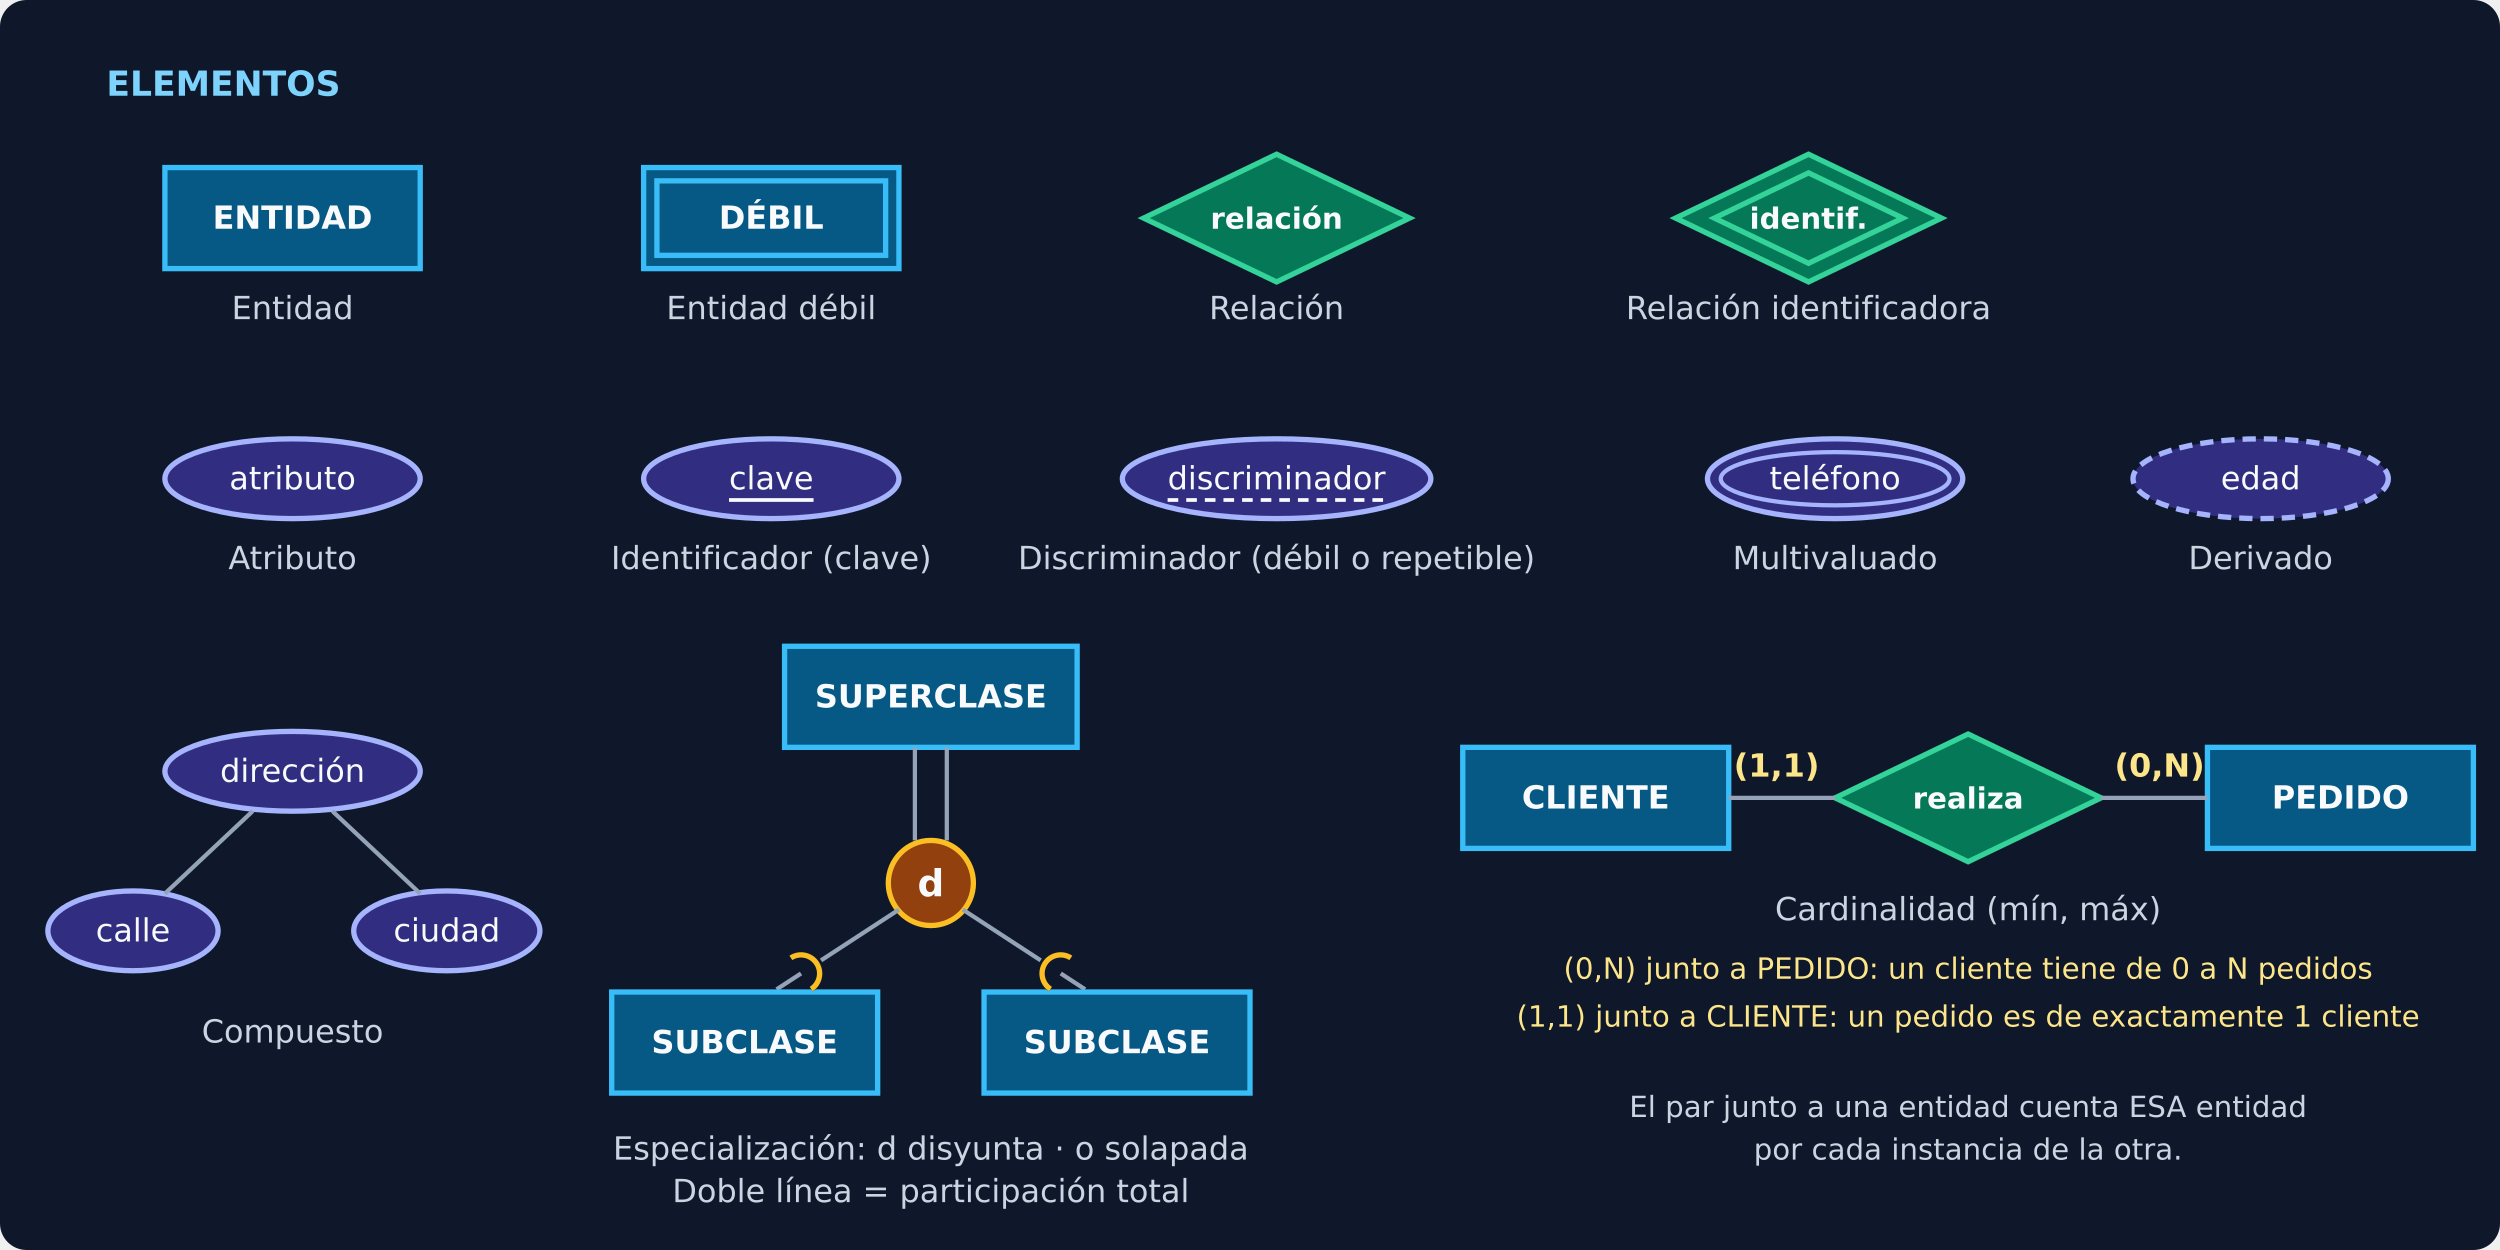
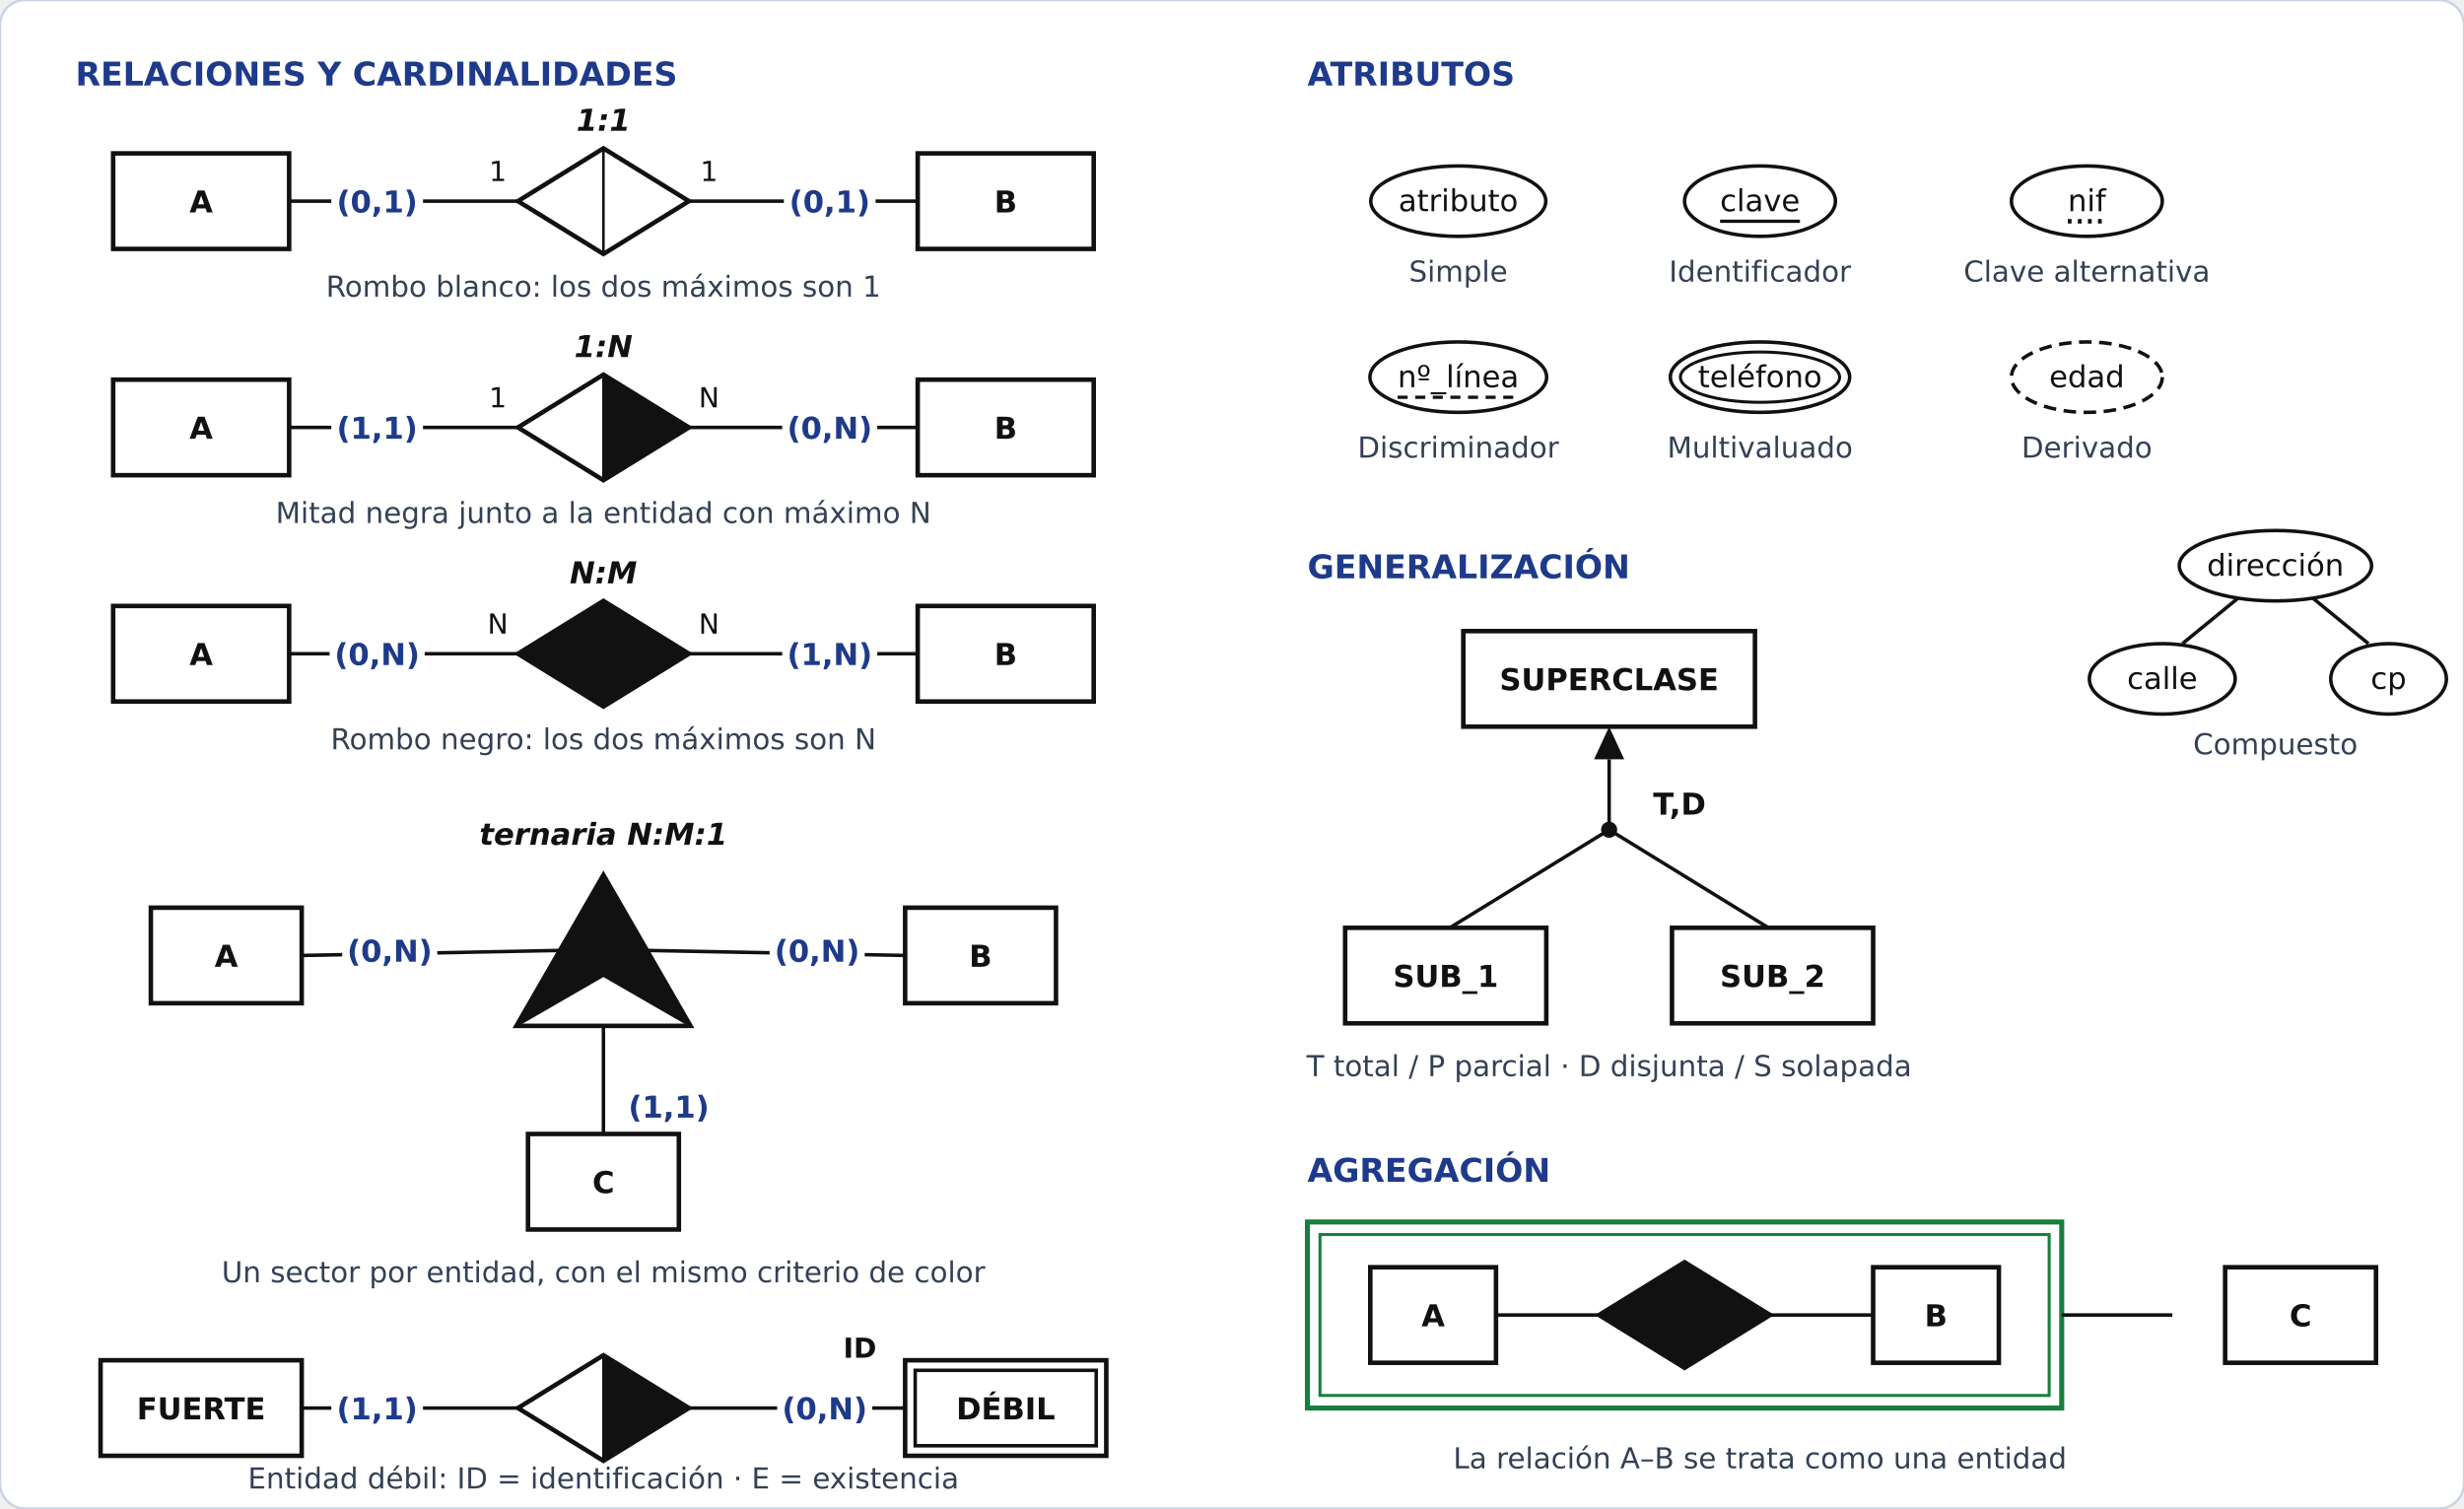
- <svg xmlns="http://www.w3.org/2000/svg" viewBox="0 0 940 470" width="940" height="470" role="img" aria-labelledby="t d" font-family="DejaVu Sans, Verdana, Arial, sans-serif">
-   <rect width="940" height="470" rx="10" fill="#0f172a" />
-   <text x="40" y="36" font-size="13" fill="#7dd3fc" text-anchor="start" font-weight="700">ELEMENTOS</text>
-   <rect x="62.0" y="63.0" width="96" height="38" fill="#075985" stroke="#38bdf8" stroke-width="2" />
-   <text x="110" y="86" font-size="12" fill="#f8fafc" text-anchor="middle" font-weight="700">ENTIDAD</text>
-   <text x="110" y="120" font-size="12" fill="#cbd5e1" text-anchor="middle">Entidad</text>
-   <rect x="242.0" y="63.0" width="96" height="38" fill="#075985" stroke="#38bdf8" stroke-width="2" />
-   <rect x="247.0" y="68.0" width="86" height="28" fill="none" stroke="#38bdf8" stroke-width="2" />
-   <text x="290" y="86" font-size="12" fill="#f8fafc" text-anchor="middle" font-weight="700">DÉBIL</text>
-   <text x="290" y="120" font-size="12" fill="#cbd5e1" text-anchor="middle">Entidad débil</text>
-   <polygon points="480,58.0 530.0,82 480,106.0 430.0,82" fill="#047857" stroke="#34d399" stroke-width="2" />
-   <text x="480" y="86" font-size="11" fill="#f8fafc" text-anchor="middle" font-weight="700">relación</text>
-   <text x="480" y="120" font-size="12" fill="#cbd5e1" text-anchor="middle">Relación</text>
-   <polygon points="680,58.0 730.0,82 680,106.0 630.0,82" fill="#047857" stroke="#34d399" stroke-width="2" />
-   <polygon points="680,65.0 715.417,82 680,99.0 644.583,82" fill="none" stroke="#34d399" stroke-width="2" />
-   <text x="680" y="86" font-size="11" fill="#f8fafc" text-anchor="middle" font-weight="700">identif.</text>
-   <text x="680" y="120" font-size="12" fill="#cbd5e1" text-anchor="middle">Relación identificadora</text>
-   <ellipse cx="110" cy="180" rx="48.0" ry="15.0" fill="#312e81" stroke="#a5b4fc" stroke-width="2" />
-   <text x="110" y="184" font-size="12" fill="#f8fafc" text-anchor="middle">atributo</text>
-   <text x="110" y="214" font-size="12" fill="#cbd5e1" text-anchor="middle">Atributo</text>
-   <ellipse cx="290" cy="180" rx="48.0" ry="15.0" fill="#312e81" stroke="#a5b4fc" stroke-width="2" />
-   <text x="290" y="184" font-size="12" fill="#f8fafc" text-anchor="middle">clave</text>
-   <line x1="274.109" y1="188" x2="305.891" y2="188" stroke="#f8fafc" stroke-width="1.4" />
-   <text x="290" y="214" font-size="12" fill="#cbd5e1" text-anchor="middle">Identificador (clave)</text>
-   <ellipse cx="480" cy="180" rx="58.0" ry="15.0" fill="#312e81" stroke="#a5b4fc" stroke-width="2" />
-   <text x="480" y="184" font-size="12" fill="#f8fafc" text-anchor="middle">discriminador</text>
-   <line x1="439.023" y1="188" x2="520.977" y2="188" stroke="#f8fafc" stroke-width="1.4" stroke-dasharray="4 3" />
-   <text x="480" y="214" font-size="12" fill="#cbd5e1" text-anchor="middle">Discriminador (débil o repetible)</text>
-   <ellipse cx="690" cy="180" rx="48.0" ry="15.0" fill="#312e81" stroke="#a5b4fc" stroke-width="2" />
-   <ellipse cx="690" cy="180" rx="43.0" ry="10.0" fill="none" stroke="#a5b4fc" stroke-width="1.6" />
-   <text x="690" y="184" font-size="12" fill="#f8fafc" text-anchor="middle">teléfono</text>
-   <text x="690" y="214" font-size="12" fill="#cbd5e1" text-anchor="middle">Multivaluado</text>
-   <ellipse cx="850" cy="180" rx="48.0" ry="15.0" fill="#312e81" stroke="#a5b4fc" stroke-width="2" stroke-dasharray="5 3" />
-   <text x="850" y="184" font-size="12" fill="#f8fafc" text-anchor="middle">edad</text>
-   <text x="850" y="214" font-size="12" fill="#cbd5e1" text-anchor="middle">Derivado</text>
-   <ellipse cx="110" cy="290" rx="48.0" ry="15.0" fill="#312e81" stroke="#a5b4fc" stroke-width="2" />
-   <text x="110" y="294" font-size="12" fill="#f8fafc" text-anchor="middle">dirección</text>
-   <ellipse cx="50" cy="350" rx="32.0" ry="15.0" fill="#312e81" stroke="#a5b4fc" stroke-width="2" />
-   <text x="50" y="354" font-size="12" fill="#f8fafc" text-anchor="middle">calle</text>
-   <ellipse cx="168" cy="350" rx="35.0" ry="15.0" fill="#312e81" stroke="#a5b4fc" stroke-width="2" />
-   <text x="168" y="354" font-size="12" fill="#f8fafc" text-anchor="middle">ciudad</text>
-   <line x1="95" y1="305" x2="62" y2="336" stroke="#94a3b8" stroke-width="1.6" />
-   <line x1="125" y1="305" x2="158" y2="336" stroke="#94a3b8" stroke-width="1.6" />
-   <text x="110" y="392" font-size="12" fill="#cbd5e1" text-anchor="middle">Compuesto</text>
-   <rect x="295.0" y="243.0" width="110" height="38" fill="#075985" stroke="#38bdf8" stroke-width="2" />
-   <text x="350" y="266" font-size="12" fill="#f8fafc" text-anchor="middle" font-weight="700">SUPERCLASE</text>
-   <g stroke="#94a3b8" stroke-width="1.6">
-     <line x1="344" y1="281" x2="344" y2="316" />
-     <line x1="356" y1="281" x2="356" y2="316" />
-   </g>
-   <circle cx="350" cy="332" r="16" fill="#92400e" stroke="#fbbf24" stroke-width="2" />
-   <text x="350" y="337" font-size="14" fill="#f8fafc" text-anchor="middle" font-weight="700">d</text>
-   <line x1="338" y1="342" x2="292" y2="372" stroke="#94a3b8" stroke-width="1.6" />
-   <line x1="362" y1="342" x2="408" y2="372" stroke="#94a3b8" stroke-width="1.6" />
-   <rect x="230.0" y="373.0" width="100" height="38" fill="#075985" stroke="#38bdf8" stroke-width="2" />
-   <text x="280" y="396" font-size="12" fill="#f8fafc" text-anchor="middle" font-weight="700">SUBCLASE</text>
-   <rect x="370.0" y="373.0" width="100" height="38" fill="#075985" stroke="#38bdf8" stroke-width="2" />
-   <text x="420" y="396" font-size="12" fill="#f8fafc" text-anchor="middle" font-weight="700">SUBCLASE</text>
-   <g transform="translate(303.7 364.4) rotate(146.9)">
-     <rect x="-6" y="-8" width="9" height="16" fill="#0f172a" />
-     <path d="M3 -7 A7 7 0 0 0 3 7" fill="none" stroke="#fbbf24" stroke-width="2" />
-   </g>
-   <g transform="translate(396.3 364.4) rotate(33.1)">
-     <rect x="-6" y="-8" width="9" height="16" fill="#0f172a" />
-     <path d="M3 -7 A7 7 0 0 0 3 7" fill="none" stroke="#fbbf24" stroke-width="2" />
-   </g>
-   <text x="350" y="436" font-size="12" fill="#cbd5e1" text-anchor="middle">Especialización: d disyunta · o solapada</text>
-   <text x="350" y="452" font-size="12" fill="#cbd5e1" text-anchor="middle">Doble línea = participación total</text>
-   <rect x="550.0" y="281.0" width="100" height="38" fill="#075985" stroke="#38bdf8" stroke-width="2" />
-   <text x="600" y="304" font-size="12" fill="#f8fafc" text-anchor="middle" font-weight="700">CLIENTE</text>
-   <polygon points="740,276.0 790.0,300 740,324.0 690.0,300" fill="#047857" stroke="#34d399" stroke-width="2" />
-   <text x="740" y="304" font-size="11" fill="#f8fafc" text-anchor="middle" font-weight="700">realiza</text>
-   <rect x="830.0" y="281.0" width="100" height="38" fill="#075985" stroke="#38bdf8" stroke-width="2" />
-   <text x="880" y="304" font-size="12" fill="#f8fafc" text-anchor="middle" font-weight="700">PEDIDO</text>
-   <line x1="650" y1="300" x2="690" y2="300" stroke="#94a3b8" stroke-width="1.6" />
-   <line x1="790" y1="300" x2="830" y2="300" stroke="#94a3b8" stroke-width="1.6" />
-   <text x="668" y="292" font-size="12" fill="#fde68a" text-anchor="middle" font-weight="700">(1,1)</text>
-   <text x="812" y="292" font-size="12" fill="#fde68a" text-anchor="middle" font-weight="700">(0,N)</text>
-   <text x="740" y="346" font-size="12" fill="#cbd5e1" text-anchor="middle">Cardinalidad (mín, máx)</text>
-   <text x="740" y="368" font-size="11" fill="#fde68a" text-anchor="middle">(0,N) junto a PEDIDO: un cliente tiene de 0 a N pedidos</text>
-   <text x="740" y="386" font-size="11" fill="#fde68a" text-anchor="middle">(1,1) junto a CLIENTE: un pedido es de exactamente 1 cliente</text>
-   <text x="740" y="420" font-size="11" fill="#cbd5e1" text-anchor="middle">El par junto a una entidad cuenta ESA entidad</text>
-   <text x="740" y="436" font-size="11" fill="#cbd5e1" text-anchor="middle">por cada instancia de la otra.</text>
+ <svg xmlns="http://www.w3.org/2000/svg" viewBox="0 0 980 600" width="980" height="600" role="img" aria-labelledby="t d" font-family="DejaVu Sans, Verdana, Arial, sans-serif">
+   <rect width="980" height="600" rx="10" fill="#ffffff" stroke="#cbd5e1" />
+   <text x="30" y="34" font-size="13" fill="#1e3a8a" text-anchor="start" font-weight="700">RELACIONES Y CARDINALIDADES</text>
+   <rect x="45.0" y="61.0" width="70" height="38" fill="#fff" stroke="#111111" stroke-width="1.8" />
+   <text x="80" y="84.5" font-size="12" fill="#111111" text-anchor="middle" font-weight="700">A</text>
+   <rect x="365.0" y="61.0" width="70" height="38" fill="#fff" stroke="#111111" stroke-width="1.8" />
+   <text x="400" y="84.5" font-size="12" fill="#111111" text-anchor="middle" font-weight="700">B</text>
+   <line x1="115" y1="80" x2="206" y2="80" stroke="#111111" stroke-width="1.4" />
+   <line x1="274" y1="80" x2="365" y2="80" stroke="#111111" stroke-width="1.4" />
+   <polygon points="206,80 240,59 240,101" fill="#fff" />
+   <polygon points="274,80 240,59 240,101" fill="#fff" />
+   <polygon points="206,80 240,59 274,80 240,101" fill="none" stroke="#111111" stroke-width="1.8" />
+   <line x1="240" y1="59" x2="240" y2="101" stroke="#111111" stroke-width="1" />
+   <text x="240" y="52" font-size="12" fill="#111111" text-anchor="middle" font-weight="700" font-style="italic">1:1</text>
+   <text x="198" y="72" font-size="11" fill="#111111" text-anchor="middle">1</text>
+   <text x="282" y="72" font-size="11" fill="#111111" text-anchor="middle">1</text>
+   <rect x="131.766" y="71" width="36.469" height="17" rx="3" fill="#fff" />
+   <text x="150" y="84.5" font-size="12" fill="#1e3a8a" text-anchor="middle" font-weight="700">(0,1)</text>
+   <rect x="311.766" y="71" width="36.469" height="17" rx="3" fill="#fff" />
+   <text x="330" y="84.5" font-size="12" fill="#1e3a8a" text-anchor="middle" font-weight="700">(0,1)</text>
+   <text x="240" y="118" font-size="11.5" fill="#334155" text-anchor="middle">Rombo blanco: los dos máximos son 1</text>
+   <rect x="45.0" y="151.0" width="70" height="38" fill="#fff" stroke="#111111" stroke-width="1.8" />
+   <text x="80" y="174.5" font-size="12" fill="#111111" text-anchor="middle" font-weight="700">A</text>
+   <rect x="365.0" y="151.0" width="70" height="38" fill="#fff" stroke="#111111" stroke-width="1.8" />
+   <text x="400" y="174.5" font-size="12" fill="#111111" text-anchor="middle" font-weight="700">B</text>
+   <line x1="115" y1="170" x2="206" y2="170" stroke="#111111" stroke-width="1.4" />
+   <line x1="274" y1="170" x2="365" y2="170" stroke="#111111" stroke-width="1.4" />
+   <polygon points="206,170 240,149 240,191" fill="#fff" />
+   <polygon points="274,170 240,149 240,191" fill="#111111" />
+   <polygon points="206,170 240,149 274,170 240,191" fill="none" stroke="#111111" stroke-width="1.8" />
+   <line x1="240" y1="149" x2="240" y2="191" stroke="#111111" stroke-width="1" />
+   <text x="240" y="142" font-size="12" fill="#111111" text-anchor="middle" font-weight="700" font-style="italic">1:N</text>
+   <text x="198" y="162" font-size="11" fill="#111111" text-anchor="middle">1</text>
+   <text x="282" y="162" font-size="11" fill="#111111" text-anchor="middle">N</text>
+   <rect x="131.766" y="161" width="36.469" height="17" rx="3" fill="#fff" />
+   <text x="150" y="174.5" font-size="12" fill="#1e3a8a" text-anchor="middle" font-weight="700">(1,1)</text>
+   <rect x="311.094" y="161" width="37.812" height="17" rx="3" fill="#fff" />
+   <text x="330" y="174.5" font-size="12" fill="#1e3a8a" text-anchor="middle" font-weight="700">(0,N)</text>
+   <text x="240" y="208" font-size="11.5" fill="#334155" text-anchor="middle">Mitad negra junto a la entidad con máximo N</text>
+   <rect x="45.0" y="241.0" width="70" height="38" fill="#fff" stroke="#111111" stroke-width="1.8" />
+   <text x="80" y="264.5" font-size="12" fill="#111111" text-anchor="middle" font-weight="700">A</text>
+   <rect x="365.0" y="241.0" width="70" height="38" fill="#fff" stroke="#111111" stroke-width="1.8" />
+   <text x="400" y="264.5" font-size="12" fill="#111111" text-anchor="middle" font-weight="700">B</text>
+   <line x1="115" y1="260" x2="206" y2="260" stroke="#111111" stroke-width="1.4" />
+   <line x1="274" y1="260" x2="365" y2="260" stroke="#111111" stroke-width="1.4" />
+   <polygon points="206,260 240,239 240,281" fill="#111111" />
+   <polygon points="274,260 240,239 240,281" fill="#111111" />
+   <polygon points="206,260 240,239 274,260 240,281" fill="none" stroke="#111111" stroke-width="1.8" />
+   <line x1="240" y1="239" x2="240" y2="281" stroke="#111111" stroke-width="1" />
+   <text x="240" y="232" font-size="12" fill="#111111" text-anchor="middle" font-weight="700" font-style="italic">N:M</text>
+   <text x="198" y="252" font-size="11" fill="#111111" text-anchor="middle">N</text>
+   <text x="282" y="252" font-size="11" fill="#111111" text-anchor="middle">N</text>
+   <rect x="131.094" y="251" width="37.812" height="17" rx="3" fill="#fff" />
+   <text x="150" y="264.5" font-size="12" fill="#1e3a8a" text-anchor="middle" font-weight="700">(0,N)</text>
+   <rect x="311.094" y="251" width="37.812" height="17" rx="3" fill="#fff" />
+   <text x="330" y="264.5" font-size="12" fill="#1e3a8a" text-anchor="middle" font-weight="700">(1,N)</text>
+   <text x="240" y="298" font-size="11.5" fill="#334155" text-anchor="middle">Rombo negro: los dos máximos son N</text>
+   <rect x="60.0" y="361.0" width="60" height="38" fill="#fff" stroke="#111111" stroke-width="1.8" />
+   <text x="90" y="384.5" font-size="12" fill="#111111" text-anchor="middle" font-weight="700">A</text>
+   <rect x="360.0" y="361.0" width="60" height="38" fill="#fff" stroke="#111111" stroke-width="1.8" />
+   <text x="390" y="384.5" font-size="12" fill="#111111" text-anchor="middle" font-weight="700">B</text>
+   <rect x="210.0" y="451.0" width="60" height="38" fill="#fff" stroke="#111111" stroke-width="1.8" />
+   <text x="240" y="474.5" font-size="12" fill="#111111" text-anchor="middle" font-weight="700">C</text>
+   <polygon points="240.0,388.0 240.0,348.0 205.4,408.0" fill="#111111" />
+   <polygon points="240.0,388.0 240.0,348.0 274.6,408.0" fill="#111111" />
+   <polygon points="240.0,388.0 205.4,408.0 274.6,408.0" fill="#fff" />
+   <polygon points="240.0,348.0 205.4,408.0 274.6,408.0" fill="none" stroke="#111111" stroke-width="1.8" />
+   <line x1="240" y1="388" x2="240" y2="348" stroke="#111111" stroke-width="1" />
+   <line x1="240" y1="388" x2="205.36" y2="408.0" stroke="#111111" stroke-width="1" />
+   <line x1="240" y1="388" x2="274.64" y2="408.0" stroke="#111111" stroke-width="1" />
+   <line x1="120" y1="380" x2="222.68" y2="378.0" stroke="#111111" stroke-width="1.4" />
+   <line x1="360" y1="380" x2="257.32" y2="378.0" stroke="#111111" stroke-width="1.4" />
+   <line x1="240" y1="451" x2="240" y2="408.0" stroke="#111111" stroke-width="1.4" />
+   <text x="240" y="336" font-size="12" fill="#111111" text-anchor="middle" font-weight="700" font-style="italic">ternaria N:M:1</text>
+   <rect x="136.094" y="369" width="37.812" height="17" rx="3" fill="#fff" />
+   <text x="155" y="382.5" font-size="12" fill="#1e3a8a" text-anchor="middle" font-weight="700">(0,N)</text>
+   <rect x="306.094" y="369" width="37.812" height="17" rx="3" fill="#fff" />
+   <text x="325" y="382.5" font-size="12" fill="#1e3a8a" text-anchor="middle" font-weight="700">(0,N)</text>
+   <rect x="247.766" y="431" width="36.469" height="17" rx="3" fill="#fff" />
+   <text x="266" y="444.5" font-size="12" fill="#1e3a8a" text-anchor="middle" font-weight="700">(1,1)</text>
+   <text x="240" y="510" font-size="11.5" fill="#334155" text-anchor="middle">Un sector por entidad, con el mismo criterio de color</text>
+   <rect x="40.0" y="541.0" width="80" height="38" fill="#fff" stroke="#111111" stroke-width="1.8" />
+   <text x="80" y="564.5" font-size="12" fill="#111111" text-anchor="middle" font-weight="700">FUERTE</text>
+   <rect x="360.0" y="541.0" width="80" height="38" fill="#fff" stroke="#111111" stroke-width="1.8" />
+   <rect x="364.0" y="545.0" width="72" height="30" fill="none" stroke="#111111" stroke-width="1.4" />
+   <text x="400" y="564.5" font-size="12" fill="#111111" text-anchor="middle" font-weight="700">DÉBIL</text>
+   <line x1="120" y1="560" x2="206" y2="560" stroke="#111111" stroke-width="1.4" />
+   <line x1="274" y1="560" x2="360" y2="560" stroke="#111111" stroke-width="1.4" />
+   <polygon points="206,560 240,539 240,581" fill="#fff" />
+   <polygon points="274,560 240,539 240,581" fill="#111111" />
+   <polygon points="206,560 240,539 274,560 240,581" fill="none" stroke="#111111" stroke-width="1.8" />
+   <line x1="240" y1="539" x2="240" y2="581" stroke="#111111" stroke-width="1" />
+   <rect x="131.766" y="551" width="36.469" height="17" rx="3" fill="#fff" />
+   <text x="150" y="564.5" font-size="12" fill="#1e3a8a" text-anchor="middle" font-weight="700">(1,1)</text>
+   <rect x="309.094" y="551" width="37.812" height="17" rx="3" fill="#fff" />
+   <text x="328" y="564.5" font-size="12" fill="#1e3a8a" text-anchor="middle" font-weight="700">(0,N)</text>
+   <text x="342" y="540" font-size="11" fill="#111111" text-anchor="middle" font-weight="700">ID</text>
+   <text x="240" y="592" font-size="11.5" fill="#334155" text-anchor="middle">Entidad débil: ID = identificación · E = existencia</text>
+   <text x="520" y="34" font-size="13" fill="#1e3a8a" text-anchor="start" font-weight="700">ATRIBUTOS</text>
+   <ellipse cx="580" cy="80" rx="34.805" ry="14" fill="#fff" stroke="#111111" stroke-width="1.4" />
+   <text x="580" y="84" font-size="12" fill="#111111" text-anchor="middle">atributo</text>
+   <text x="580" y="112" font-size="11.5" fill="#334155" text-anchor="middle">Simple</text>
+   <ellipse cx="700" cy="80" rx="30.0" ry="14" fill="#fff" stroke="#111111" stroke-width="1.4" />
+   <text x="700" y="84" font-size="12" fill="#111111" text-anchor="middle">clave</text>
+   <line x1="684.109" y1="88" x2="715.891" y2="88" stroke="#111111" stroke-width="1.3" />
+   <text x="700" y="112" font-size="11.5" fill="#334155" text-anchor="middle">Identificador</text>
+   <ellipse cx="830" cy="80" rx="30.0" ry="14" fill="#fff" stroke="#111111" stroke-width="1.4" />
+   <text x="830" y="84" font-size="12" fill="#111111" text-anchor="middle">nif</text>
+   <line x1="822.422" y1="88" x2="837.578" y2="88" stroke="#111111" stroke-width="1.8" stroke-dasharray="1.5 2.5" />
+   <text x="830" y="112" font-size="11.5" fill="#334155" text-anchor="middle">Clave alternativa</text>
+   <ellipse cx="580" cy="150" rx="35.141" ry="14" fill="#fff" stroke="#111111" stroke-width="1.4" />
+   <text x="580" y="154" font-size="12" fill="#111111" text-anchor="middle">nº_línea</text>
+   <line x1="555.859" y1="158" x2="604.141" y2="158" stroke="#111111" stroke-width="1.3" stroke-dasharray="4 3" />
+   <text x="580" y="182" font-size="11.5" fill="#334155" text-anchor="middle">Discriminador</text>
+   <ellipse cx="700" cy="150" rx="35.664" ry="14" fill="#fff" stroke="#111111" stroke-width="1.4" />
+   <ellipse cx="700" cy="150" rx="31.664" ry="10" fill="none" stroke="#111111" stroke-width="1.2" />
+   <text x="700" y="154" font-size="12" fill="#111111" text-anchor="middle">teléfono</text>
+   <text x="700" y="182" font-size="11.5" fill="#334155" text-anchor="middle">Multivaluado</text>
+   <ellipse cx="830" cy="150" rx="30.0" ry="14" fill="#fff" stroke="#111111" stroke-width="1.4" stroke-dasharray="5 3" />
+   <text x="830" y="154" font-size="12" fill="#111111" text-anchor="middle">edad</text>
+   <text x="830" y="182" font-size="11.5" fill="#334155" text-anchor="middle">Derivado</text>
+   <ellipse cx="905" cy="225" rx="38.242" ry="14" fill="#fff" stroke="#111111" stroke-width="1.4" />
+   <text x="905" y="229" font-size="12" fill="#111111" text-anchor="middle">dirección</text>
+   <ellipse cx="860" cy="270" rx="29.0" ry="14" fill="#fff" stroke="#111111" stroke-width="1.4" />
+   <text x="860" y="274" font-size="12" fill="#111111" text-anchor="middle">calle</text>
+   <ellipse cx="950" cy="270" rx="23.0" ry="14" fill="#fff" stroke="#111111" stroke-width="1.4" />
+   <text x="950" y="274" font-size="12" fill="#111111" text-anchor="middle">cp</text>
+   <line x1="890" y1="238" x2="868" y2="256" stroke="#111111" stroke-width="1.4" />
+   <line x1="920" y1="238" x2="942" y2="256" stroke="#111111" stroke-width="1.4" />
+   <text x="905" y="300" font-size="11.5" fill="#334155" text-anchor="middle">Compuesto</text>
+   <text x="520" y="230" font-size="13" fill="#1e3a8a" text-anchor="start" font-weight="700">GENERALIZACIÓN</text>
+   <rect x="582.0" y="251.0" width="116" height="38" fill="#fff" stroke="#111111" stroke-width="1.8" />
+   <text x="640" y="274.5" font-size="12" fill="#111111" text-anchor="middle" font-weight="700">SUPERCLASE</text>
+   <polygon points="640,289 634,302 646,302" fill="#111111" />
+   <line x1="640" y1="302" x2="640" y2="330" stroke="#111111" stroke-width="1.4" />
+   <circle cx="640" cy="330" r="3.2" fill="#111111" />
+   <line x1="640" y1="330" x2="575" y2="370" stroke="#111111" stroke-width="1.4" />
+   <line x1="640" y1="330" x2="705" y2="370" stroke="#111111" stroke-width="1.4" />
+   <rect x="535.0" y="369.0" width="80" height="38" fill="#fff" stroke="#111111" stroke-width="1.8" />
+   <text x="575" y="392.5" font-size="12" fill="#111111" text-anchor="middle" font-weight="700">SUB_1</text>
+   <rect x="665.0" y="369.0" width="80" height="38" fill="#fff" stroke="#111111" stroke-width="1.8" />
+   <text x="705" y="392.5" font-size="12" fill="#111111" text-anchor="middle" font-weight="700">SUB_2</text>
+   <text x="668" y="324" font-size="12" fill="#111111" text-anchor="middle" font-weight="700">T,D</text>
+   <text x="640" y="428" font-size="11.5" fill="#334155" text-anchor="middle">T total / P parcial · D disjunta / S solapada</text>
+   <text x="520" y="470" font-size="13" fill="#1e3a8a" text-anchor="start" font-weight="700">AGREGACIÓN</text>
+   <rect x="520" y="486" width="300" height="74" fill="none" stroke="#15803d" stroke-width="2" />
+   <rect x="525" y="491" width="290" height="64" fill="none" stroke="#15803d" stroke-width="1.2" />
+   <rect x="545.0" y="504.0" width="50" height="38" fill="#fff" stroke="#111111" stroke-width="1.8" />
+   <text x="570" y="527.5" font-size="12" fill="#111111" text-anchor="middle" font-weight="700">A</text>
+   <rect x="745.0" y="504.0" width="50" height="38" fill="#fff" stroke="#111111" stroke-width="1.8" />
+   <text x="770" y="527.5" font-size="12" fill="#111111" text-anchor="middle" font-weight="700">B</text>
+   <line x1="595" y1="523" x2="636" y2="523" stroke="#111111" stroke-width="1.4" />
+   <line x1="704" y1="523" x2="745" y2="523" stroke="#111111" stroke-width="1.4" />
+   <polygon points="636,523 670,502 670,544" fill="#111111" />
+   <polygon points="704,523 670,502 670,544" fill="#111111" />
+   <polygon points="636,523 670,502 704,523 670,544" fill="none" stroke="#111111" stroke-width="1.8" />
+   <line x1="670" y1="502" x2="670" y2="544" stroke="#111111" stroke-width="1" />
+   <line x1="820" y1="523" x2="864" y2="523" stroke="#111111" stroke-width="1.4" />
+   <rect x="885.0" y="504.0" width="60" height="38" fill="#fff" stroke="#111111" stroke-width="1.8" />
+   <text x="915" y="527.5" font-size="12" fill="#111111" text-anchor="middle" font-weight="700">C</text>
+   <text x="700" y="584" font-size="11.5" fill="#334155" text-anchor="middle">La relación A–B se trata como una entidad</text>
</svg>
